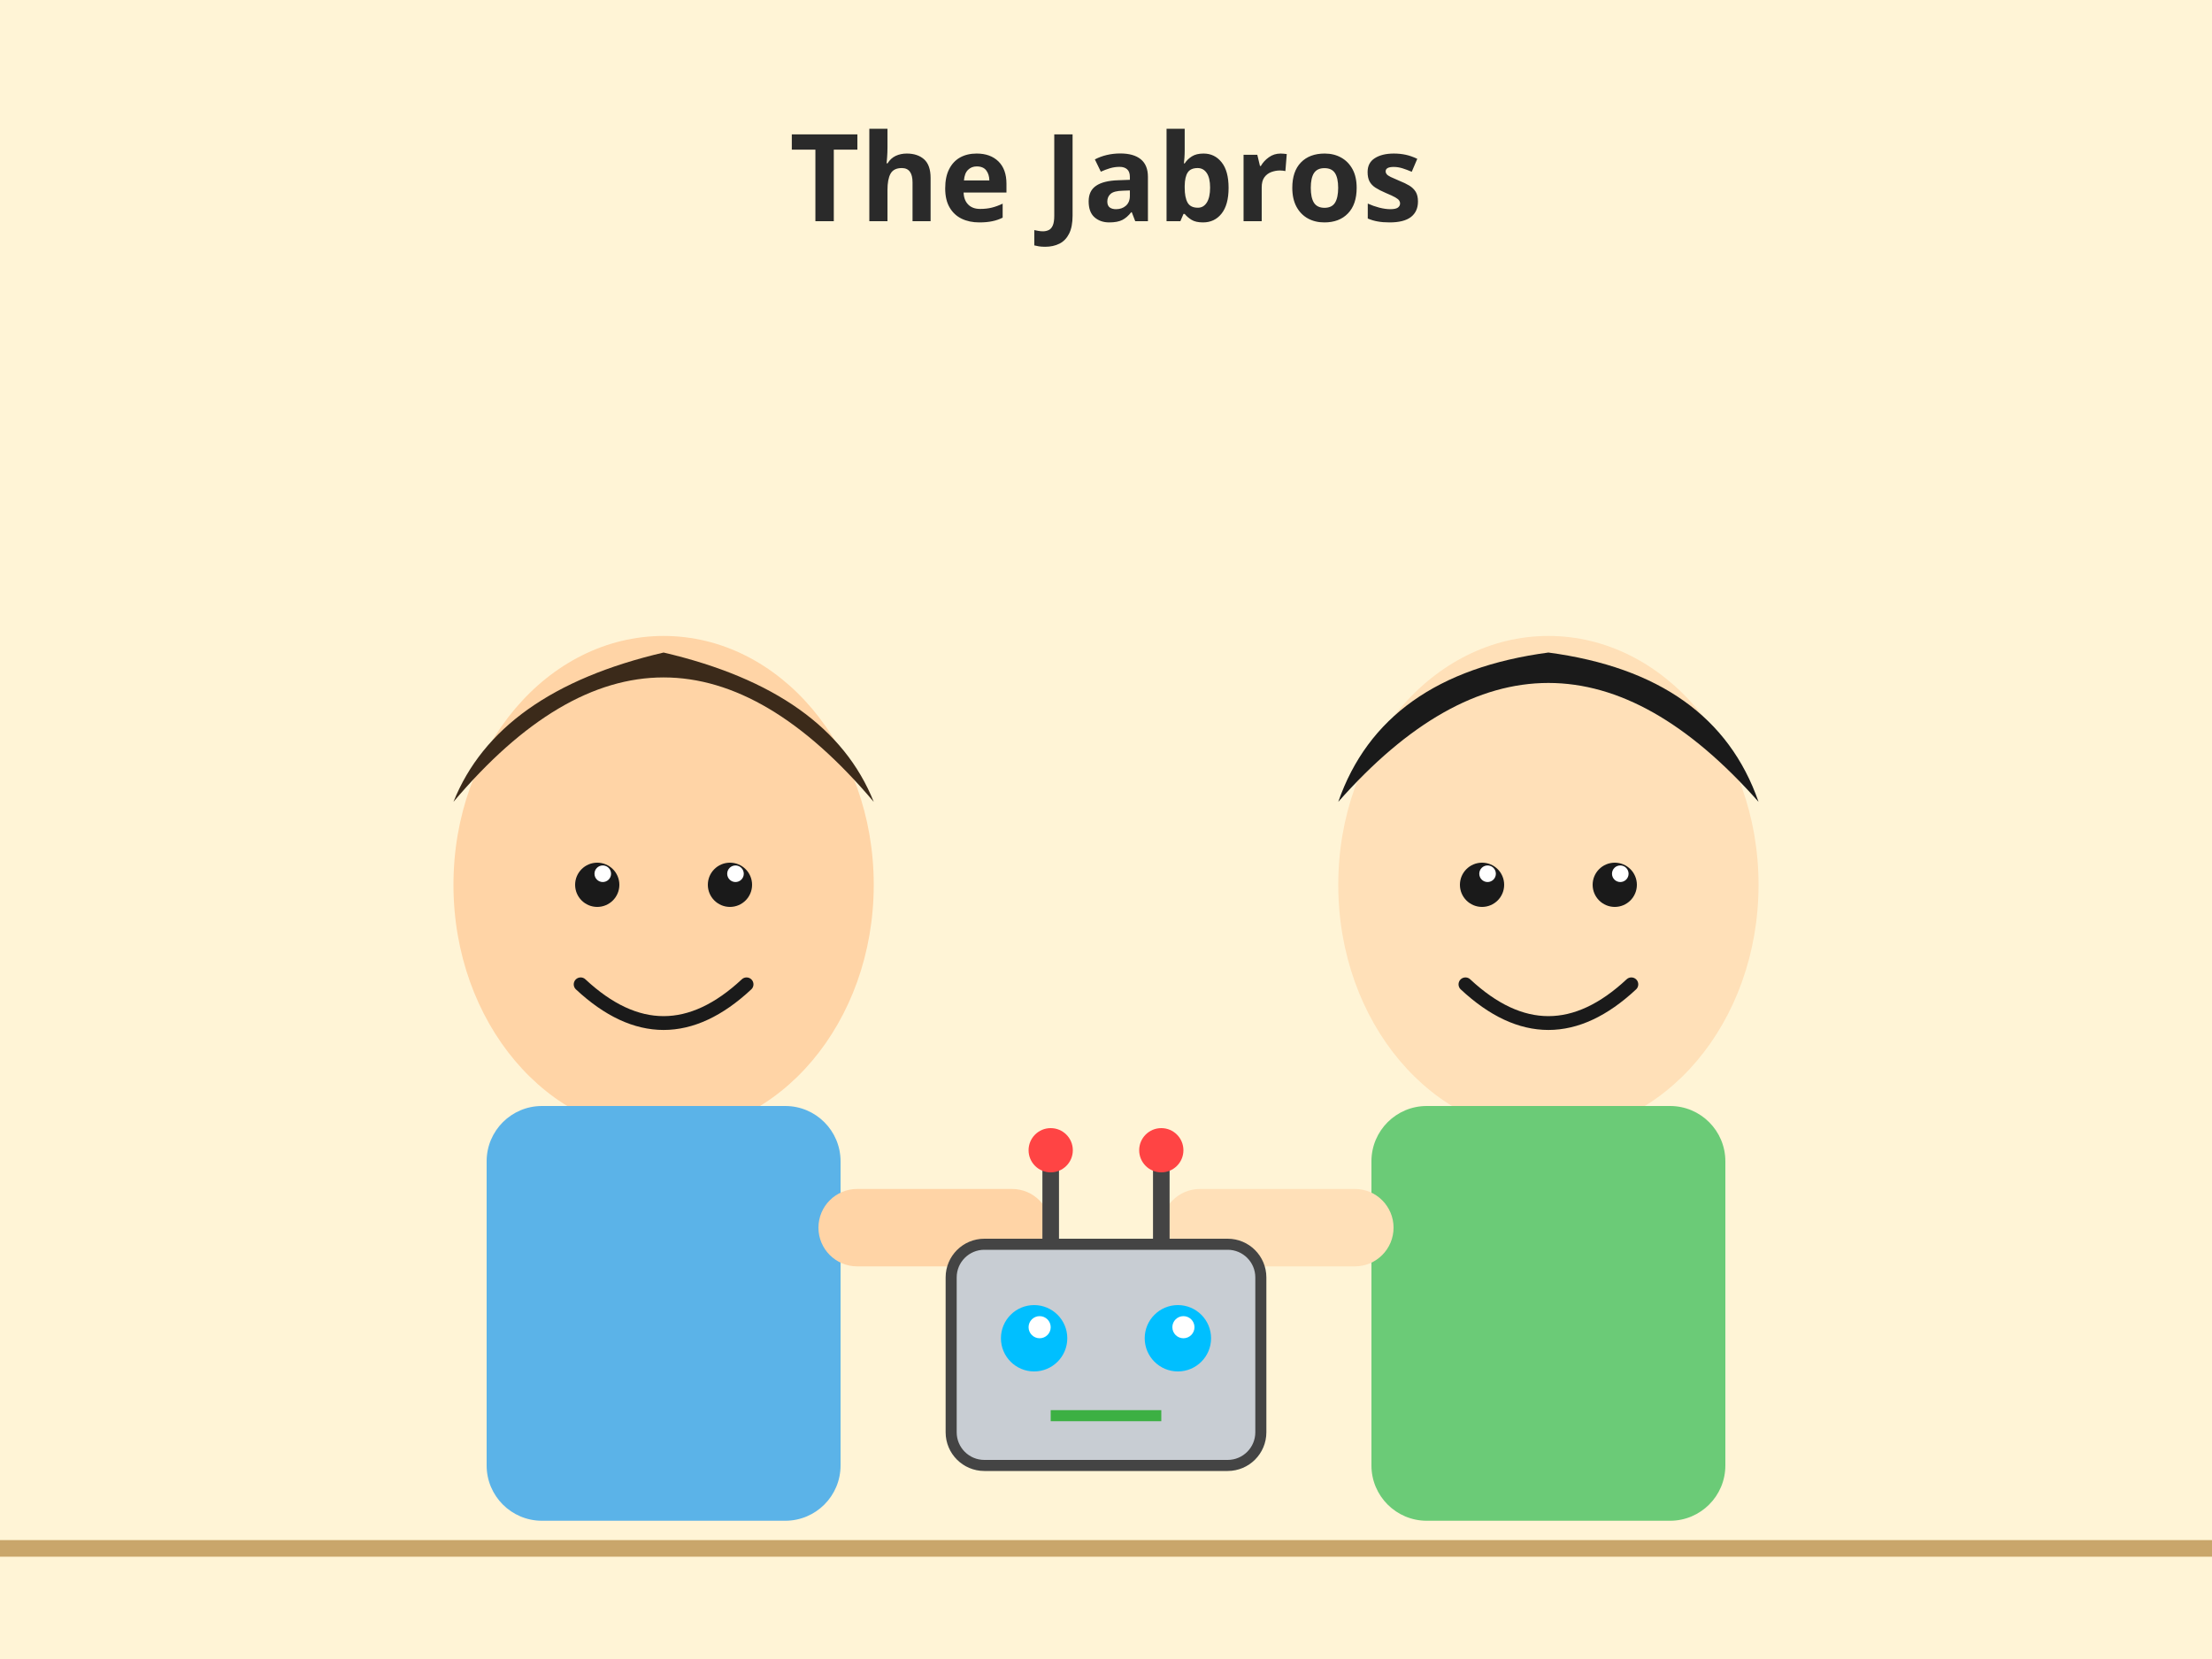
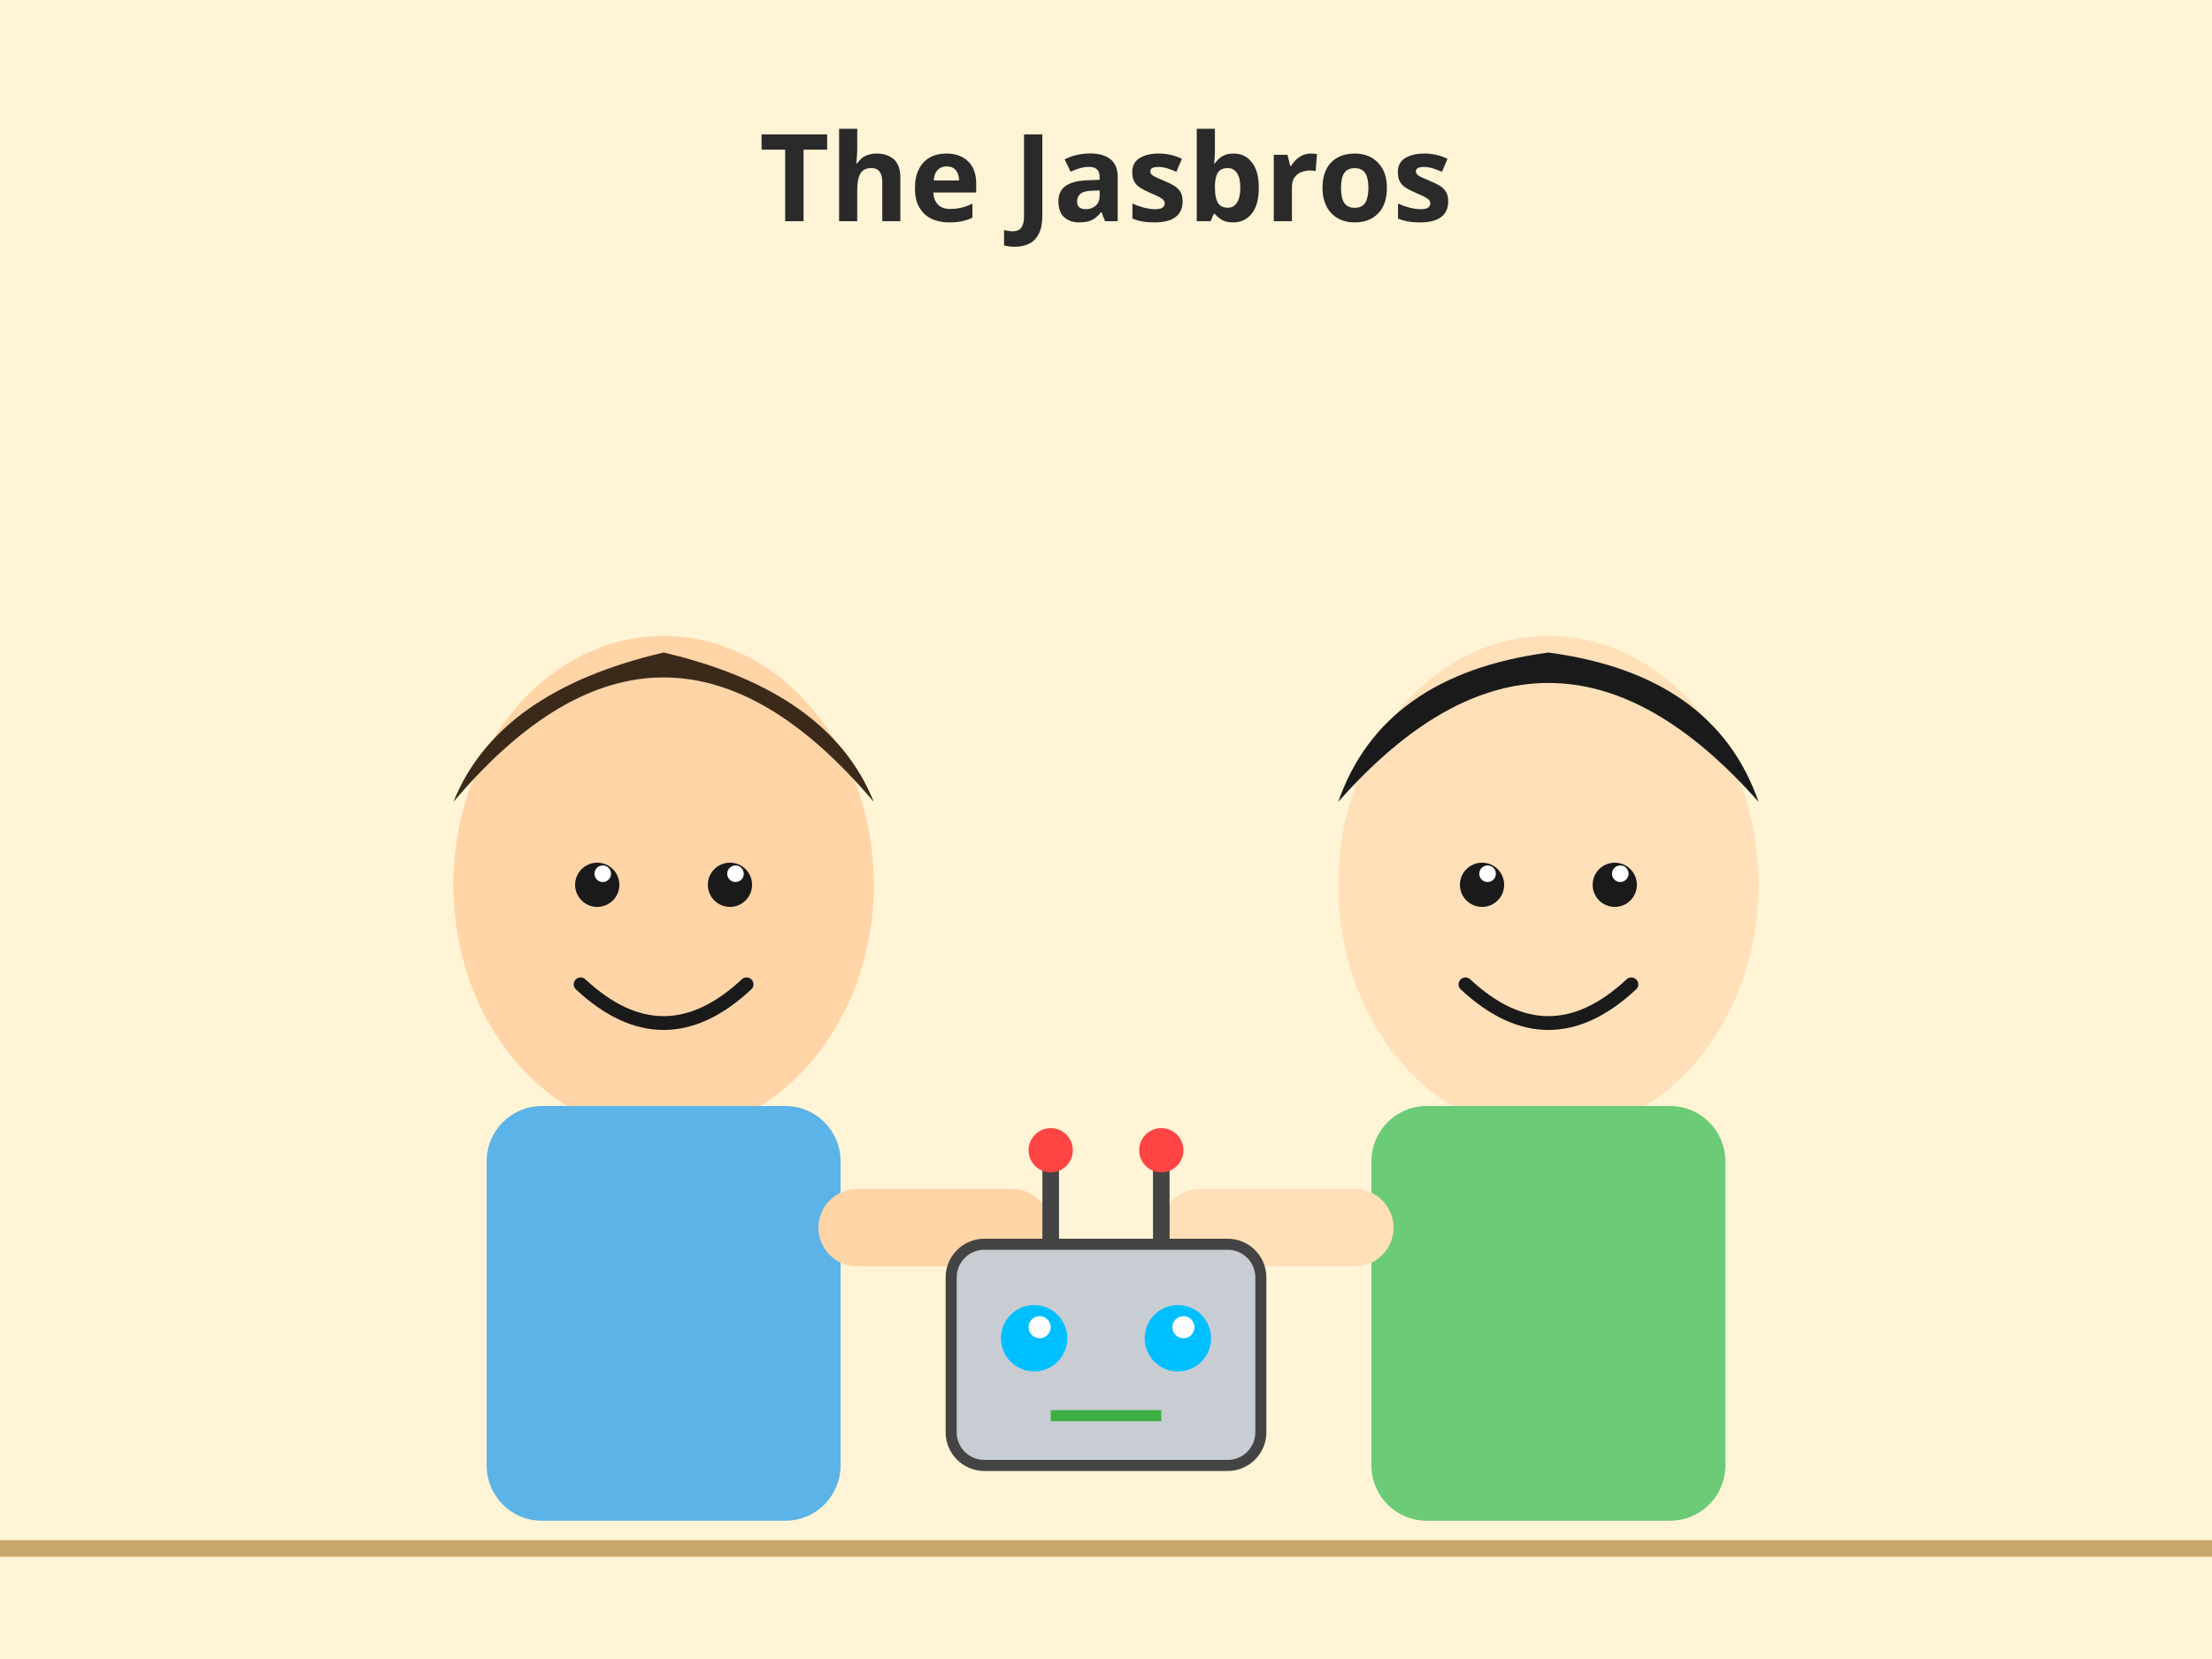
<svg xmlns="http://www.w3.org/2000/svg" viewBox="0 0 400 300" font-family="Comic Sans MS, sans-serif">
  <rect width="400" height="300" fill="#FFF4D6" />
  <line x1="0" y1="280" x2="400" y2="280" stroke="#C9A66B" stroke-width="3" />
  <ellipse cx="120" cy="160" rx="38" ry="45" fill="#FFD4A6" />
  <path d="M82 145 Q120 100 158 145 Q150 125 120 118 Q90 125 82 145 Z" fill="#3B2A1A" />
  <circle cx="108" cy="160" r="4" fill="#1A1A1A" />
  <circle cx="132" cy="160" r="4" fill="#1A1A1A" />
  <circle cx="109" cy="158" r="1.5" fill="white" />
  <circle cx="133" cy="158" r="1.5" fill="white" />
  <path d="M105 178 Q120 192 135 178" stroke="#1A1A1A" stroke-width="2.5" fill="none" stroke-linecap="round" />
  <rect x="88" y="200" width="64" height="75" rx="10" fill="#5BB3E8" />
  <rect x="148" y="215" width="42" height="14" rx="7" fill="#FFD4A6" />
  <ellipse cx="280" cy="160" rx="38" ry="45" fill="#FFE0B8" />
  <path d="M242 145 Q280 102 318 145 Q310 122 280 118 Q250 122 242 145 Z" fill="#1A1A1A" />
  <circle cx="268" cy="160" r="4" fill="#1A1A1A" />
  <circle cx="292" cy="160" r="4" fill="#1A1A1A" />
  <circle cx="269" cy="158" r="1.5" fill="white" />
  <circle cx="293" cy="158" r="1.5" fill="white" />
  <path d="M265 178 Q280 192 295 178" stroke="#1A1A1A" stroke-width="2.5" fill="none" stroke-linecap="round" />
  <rect x="248" y="200" width="64" height="75" rx="10" fill="#6BCB77" />
  <rect x="210" y="215" width="42" height="14" rx="7" fill="#FFE0B8" />
  <line x1="190" y1="225" x2="190" y2="210" stroke="#444" stroke-width="3" />
  <line x1="210" y1="225" x2="210" y2="210" stroke="#444" stroke-width="3" />
  <circle cx="190" cy="208" r="4" fill="#FF4444" />
  <circle cx="210" cy="208" r="4" fill="#FF4444" />
  <rect x="172" y="225" width="56" height="40" rx="6" fill="#C8CDD3" stroke="#444" stroke-width="2" />
  <circle cx="187" cy="242" r="6" fill="#00BFFF" />
  <circle cx="213" cy="242" r="6" fill="#00BFFF" />
  <circle cx="188" cy="240" r="2" fill="white" />
  <circle cx="214" cy="240" r="2" fill="white" />
  <line x1="190" y1="256" x2="210" y2="256" stroke="#3CB043" stroke-width="2" />
-   <text x="200" y="40" text-anchor="middle" font-size="22" font-weight="bold" fill="#2A2A2A">The Jabros</text>
+   <text x="200" y="40" text-anchor="middle" font-size="22" font-weight="bold" fill="#2A2A2A">The Jasbros</text>
</svg>
